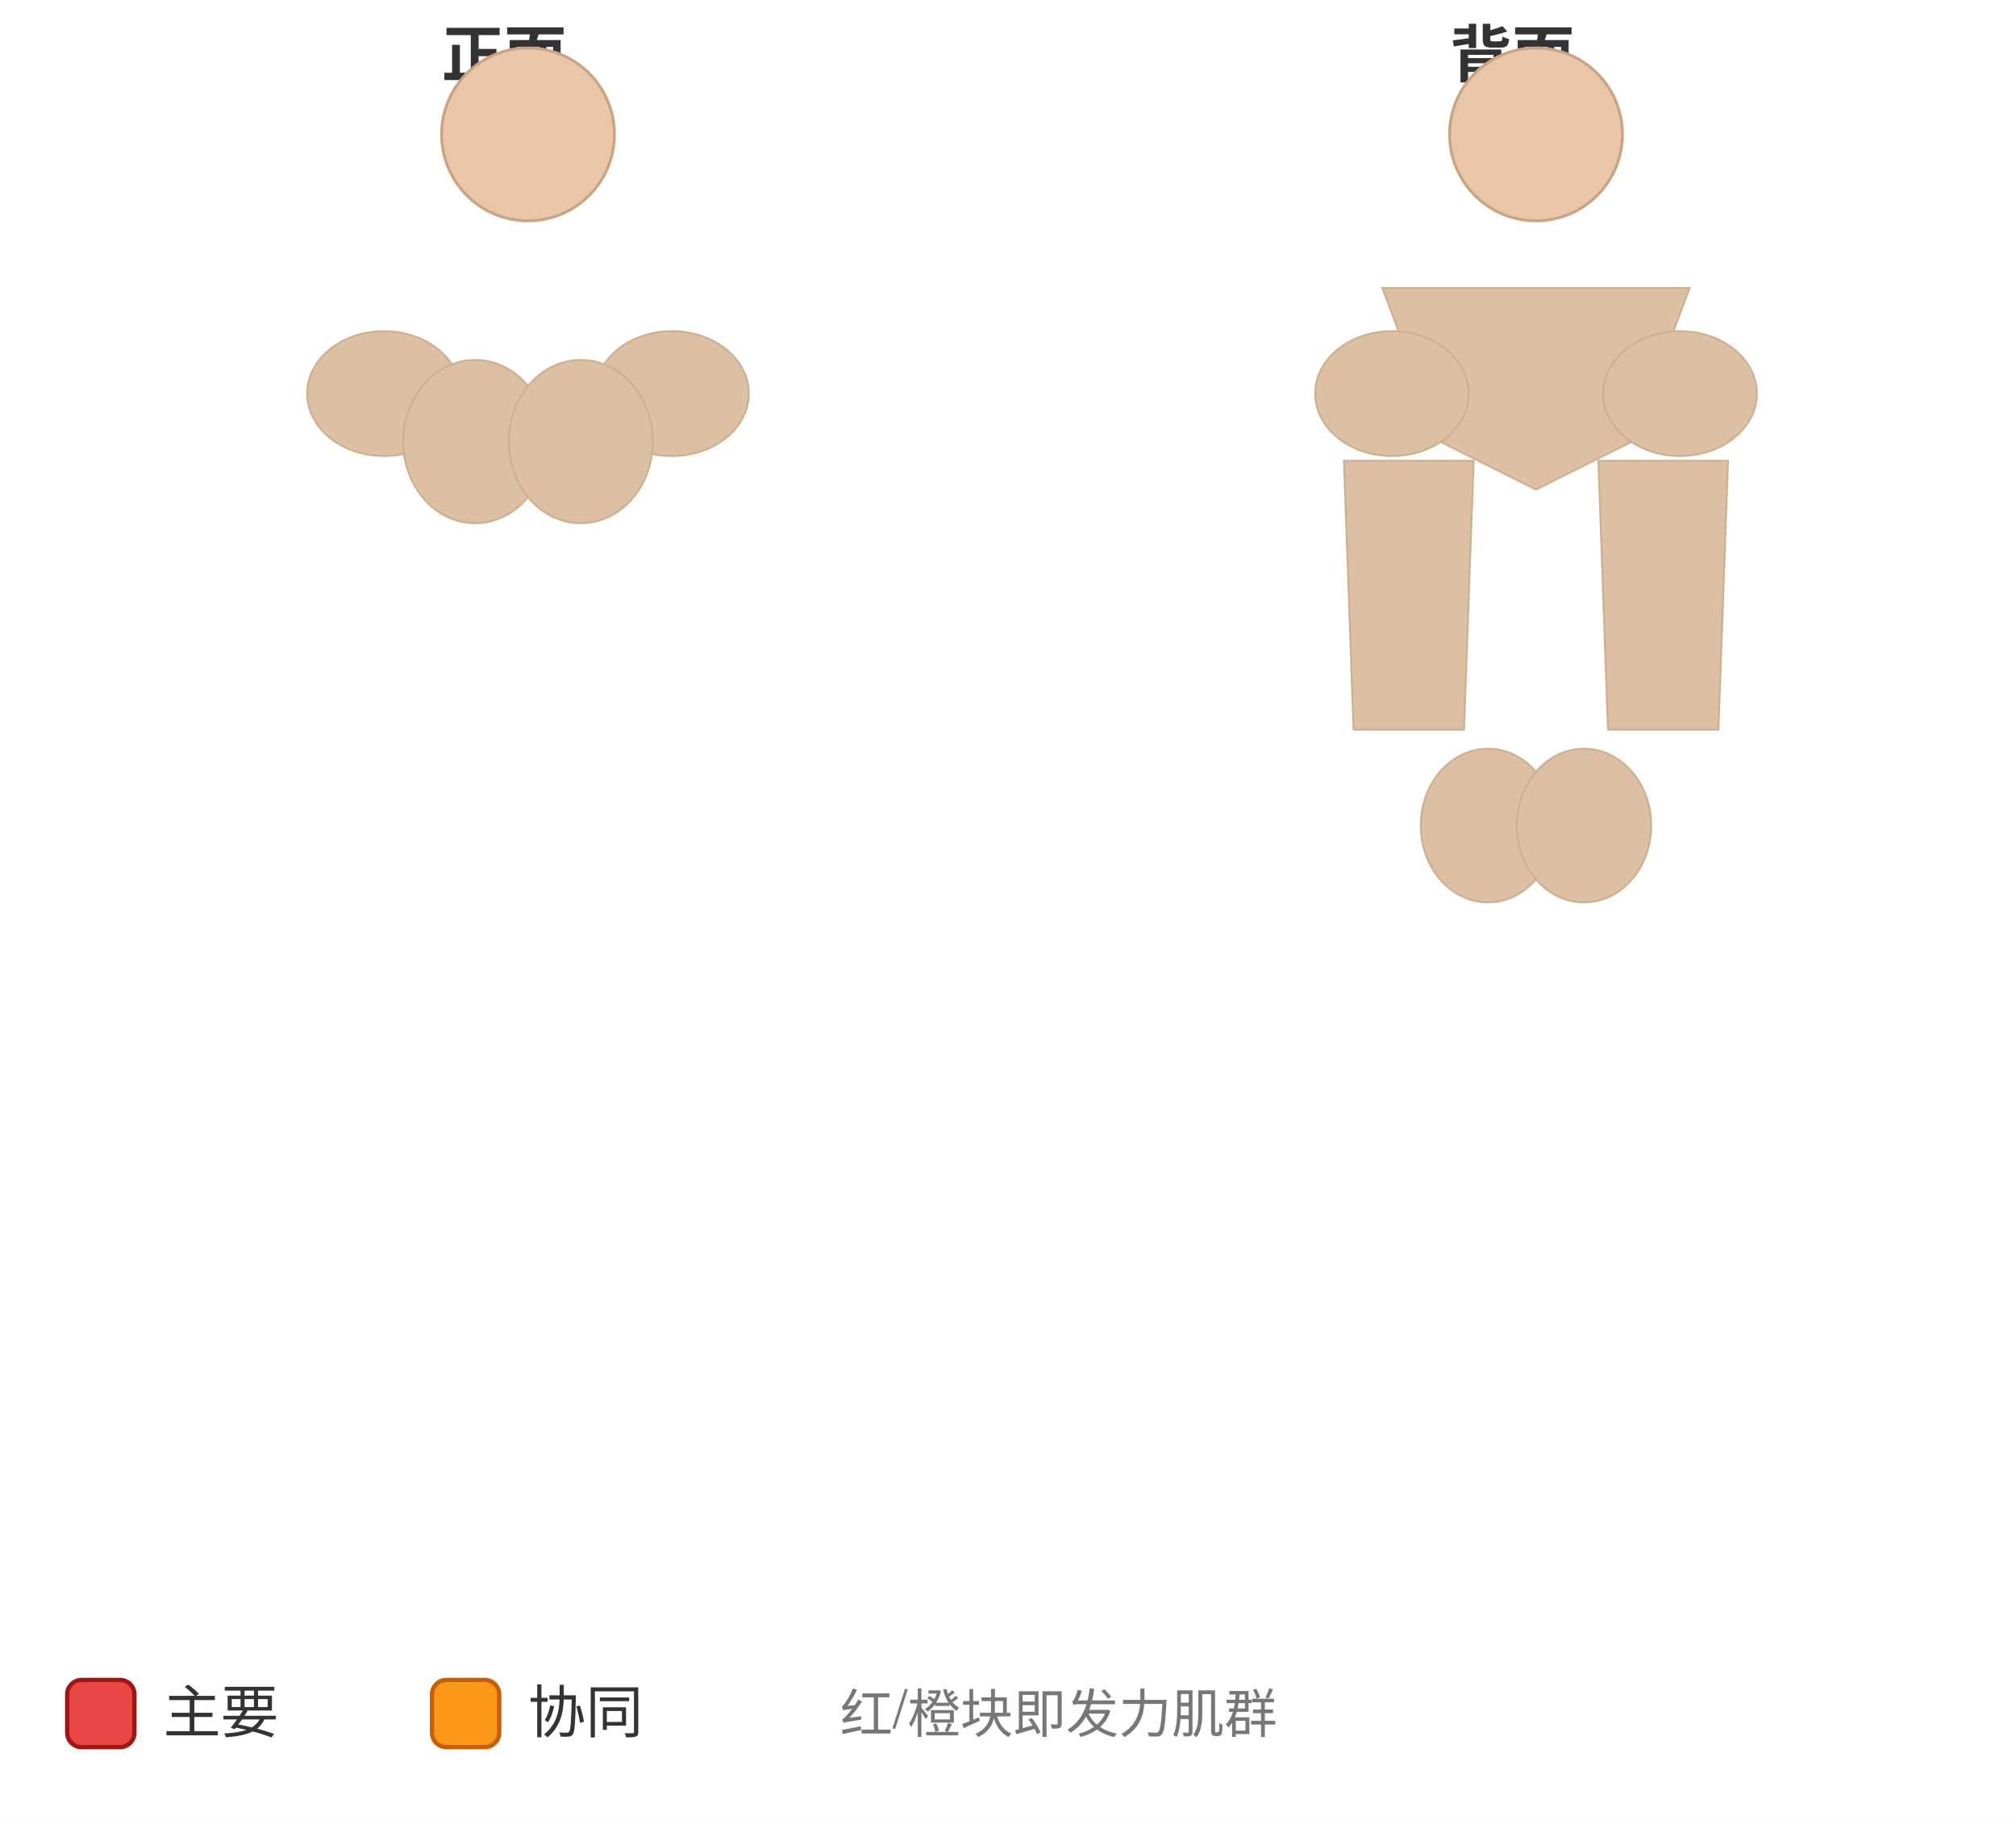
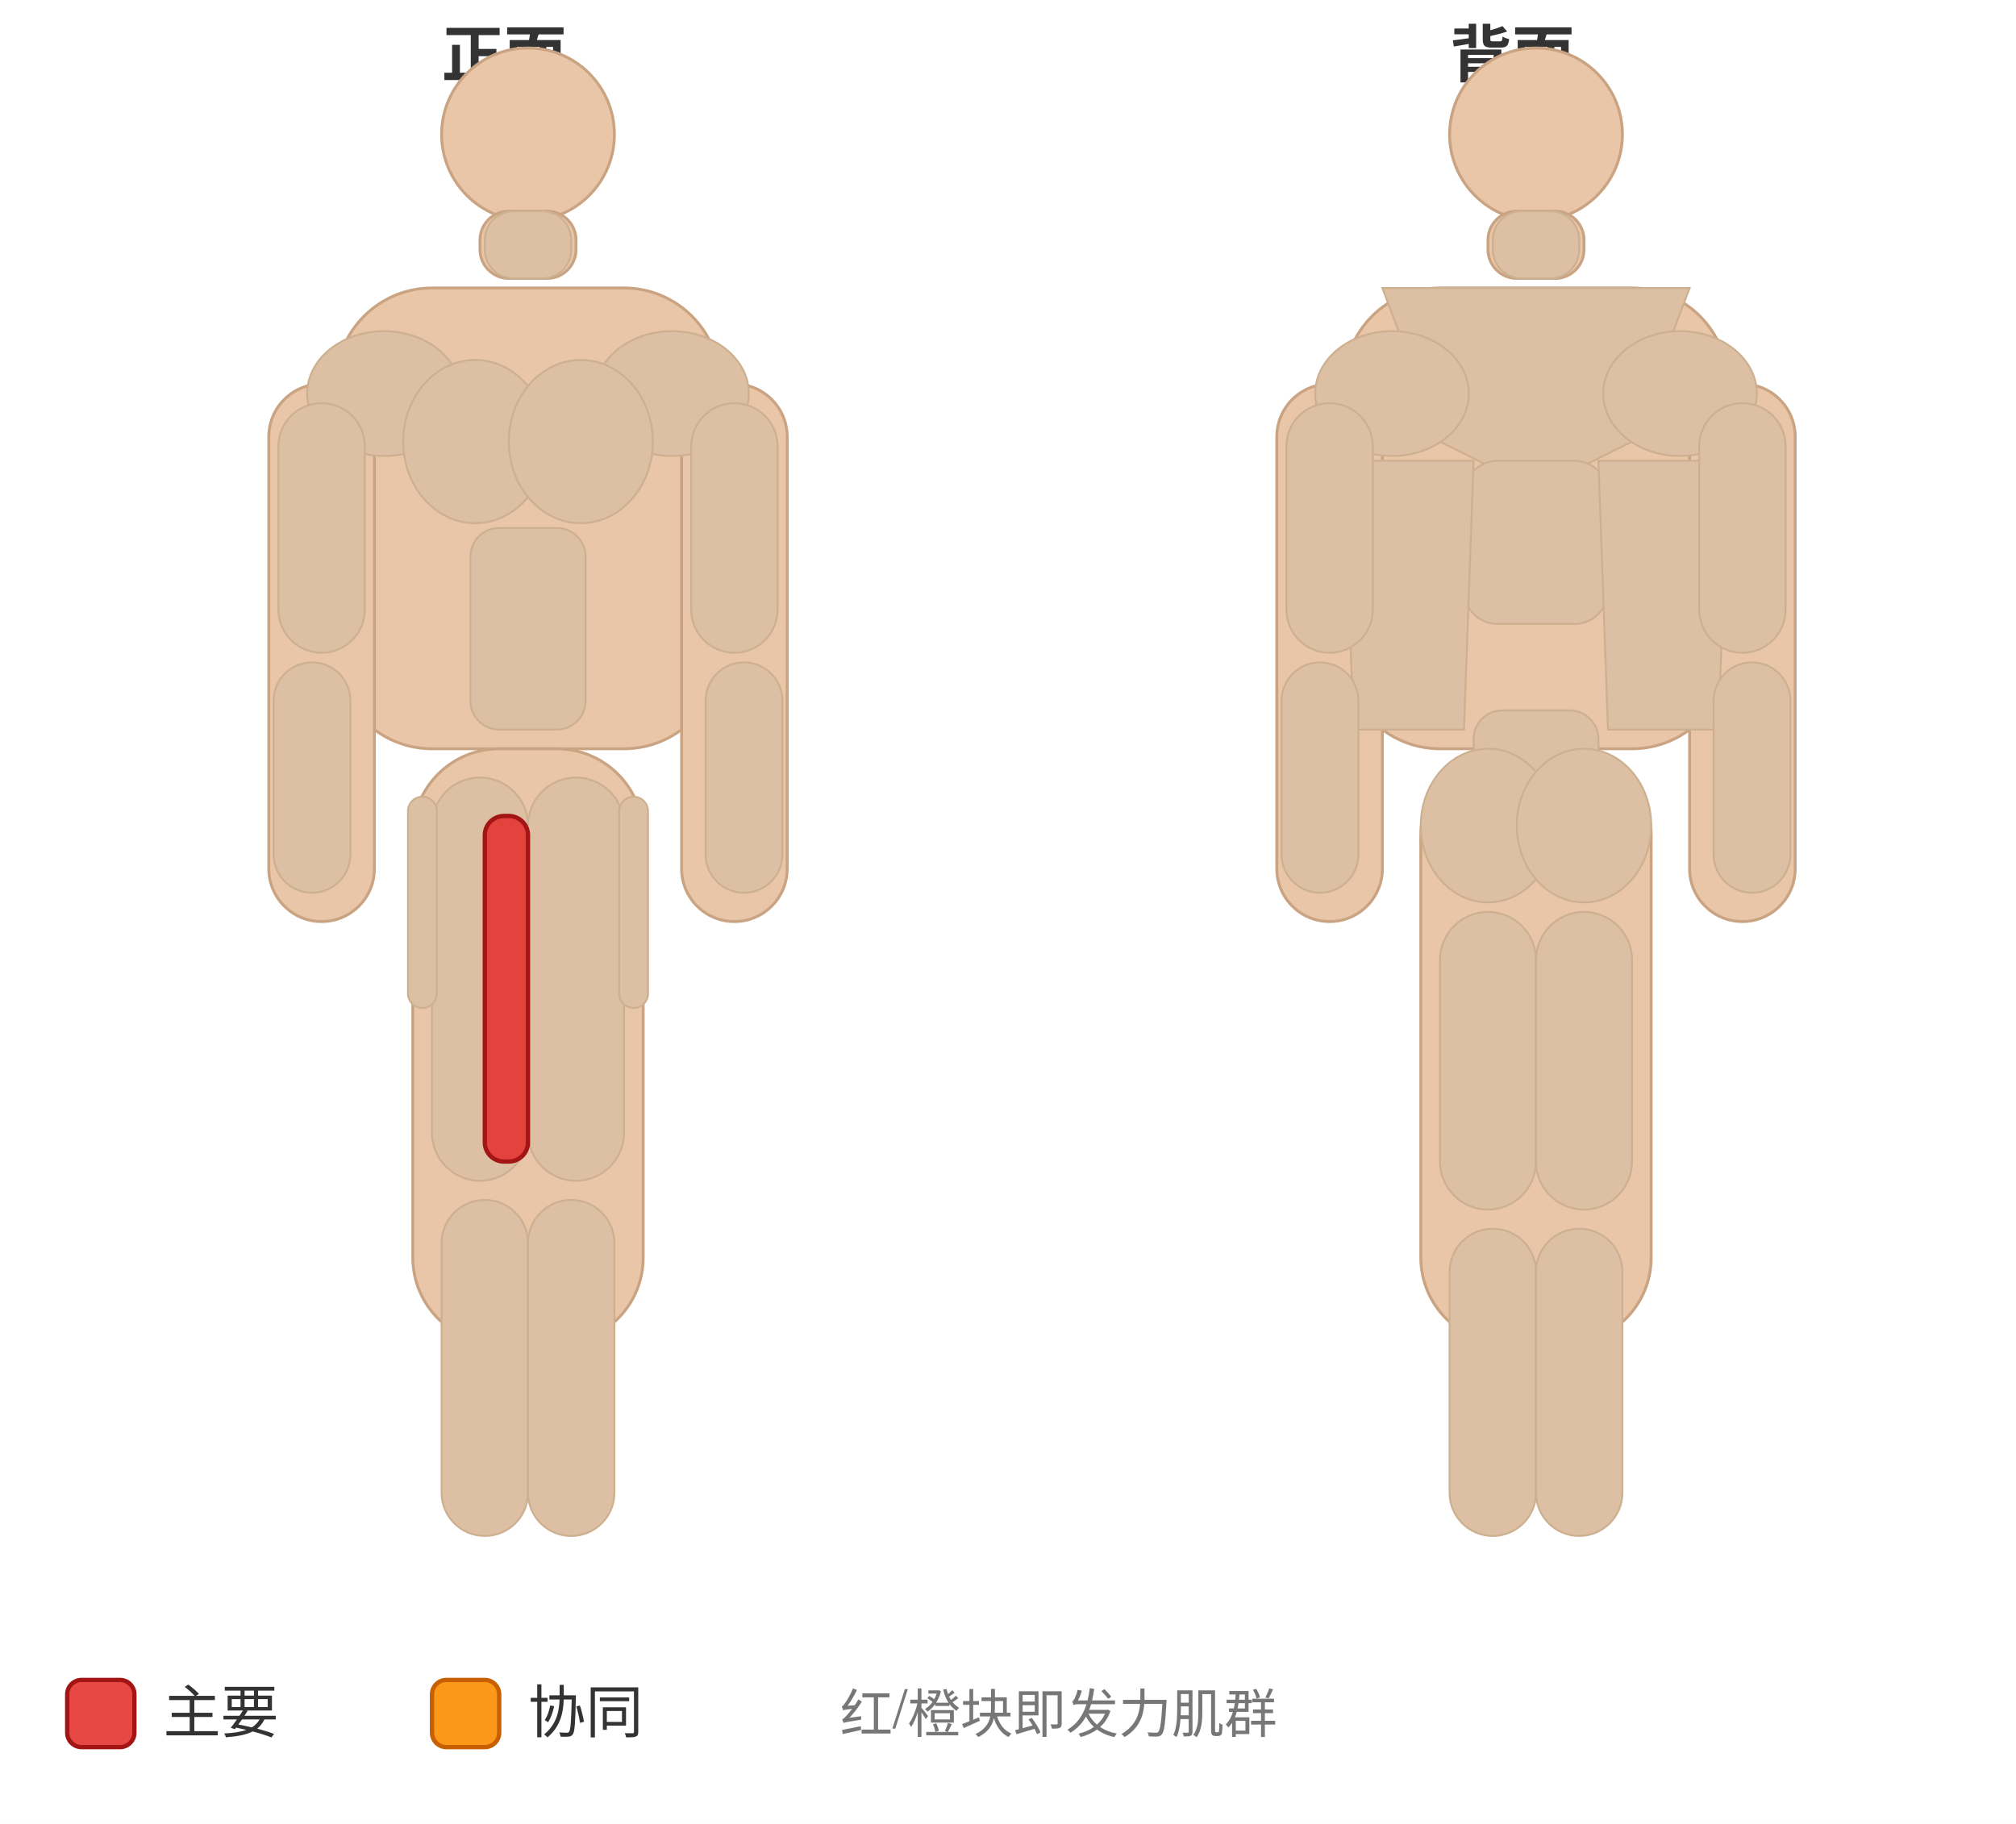
- <svg xmlns="http://www.w3.org/2000/svg" viewBox="0 0 420 380" font-family="-apple-system,Segoe UI,Helvetica,Arial,sans-serif">
+ <svg xmlns="http://www.w3.org/2000/svg" viewBox="0 0 420 380" width="420" height="380" font-family="-apple-system,Segoe UI,Helvetica,Arial,sans-serif">
  <rect width="420" height="380" fill="#ffffff" />
  <text x="105" y="16" font-size="13" font-weight="700" text-anchor="middle" fill="#333">正面</text>
  <text x="315" y="16" font-size="13" font-weight="700" text-anchor="middle" fill="#333">背面</text>
  <g transform="translate(10,0)">
    <circle fill="#e9c6a8" stroke="#caa482" stroke-width="0.6" cx="100" cy="28" r="18" />
-     <rect fill="#e9c6a8" stroke="#caa482" stroke-width="0.6" x="90" y="44" w="20" h="14" rx="6" />
-     <rect fill="#e9c6a8" stroke="#caa482" stroke-width="0.6" x="60" y="60" w="80" h="96" rx="20" />
-     <rect fill="#e9c6a8" stroke="#caa482" stroke-width="0.6" x="46" y="80" w="22" h="112" rx="11" />
-     <rect fill="#e9c6a8" stroke="#caa482" stroke-width="0.6" x="132" y="80" w="22" h="112" rx="11" />
-     <rect fill="#e9c6a8" stroke="#caa482" stroke-width="0.6" x="76" y="156" w="48" h="124" rx="18" />
-     <rect fill="#ddc0a4" stroke="#cdb090" stroke-width="0.4" x="91" y="44" w="18" h="14" rx="6" />
+     <rect fill="#e9c6a8" stroke="#caa482" stroke-width="0.6" x="90" y="44" width="20" height="14" rx="6" />
+     <rect fill="#e9c6a8" stroke="#caa482" stroke-width="0.6" x="60" y="60" width="80" height="96" rx="20" />
+     <rect fill="#e9c6a8" stroke="#caa482" stroke-width="0.6" x="46" y="80" width="22" height="112" rx="11" />
+     <rect fill="#e9c6a8" stroke="#caa482" stroke-width="0.6" x="132" y="80" width="22" height="112" rx="11" />
+     <rect fill="#e9c6a8" stroke="#caa482" stroke-width="0.6" x="76" y="156" width="48" height="124" rx="18" />
+     <rect fill="#ddc0a4" stroke="#cdb090" stroke-width="0.4" x="91" y="44" width="18" height="14" rx="6" />
    <ellipse fill="#ddc0a4" stroke="#cdb090" stroke-width="0.4" cx="70" cy="82" rx="16" ry="13" />
    <ellipse fill="#ddc0a4" stroke="#cdb090" stroke-width="0.4" cx="130" cy="82" rx="16" ry="13" />
    <ellipse fill="#ddc0a4" stroke="#cdb090" stroke-width="0.4" cx="89" cy="92" rx="15" ry="17" />
    <ellipse fill="#ddc0a4" stroke="#cdb090" stroke-width="0.4" cx="111" cy="92" rx="15" ry="17" />
-     <rect fill="#ddc0a4" stroke="#cdb090" stroke-width="0.4" x="48" y="84" w="18" h="52" rx="9" />
-     <rect fill="#ddc0a4" stroke="#cdb090" stroke-width="0.4" x="134" y="84" w="18" h="52" rx="9" />
-     <rect fill="#ddc0a4" stroke="#cdb090" stroke-width="0.4" x="47" y="138" w="16" h="48" rx="8" />
-     <rect fill="#ddc0a4" stroke="#cdb090" stroke-width="0.4" x="137" y="138" w="16" h="48" rx="8" />
-     <rect fill="#ddc0a4" stroke="#cdb090" stroke-width="0.4" x="88" y="110" w="24" h="42" rx="6" />
-     <rect fill="#ddc0a4" stroke="#cdb090" stroke-width="0.4" x="80" y="162" w="20" h="84" rx="10" />
-     <rect fill="#ddc0a4" stroke="#cdb090" stroke-width="0.4" x="100" y="162" w="20" h="84" rx="10" />
-     <rect fill="#e53935" fill-opacity="0.92" stroke="#a31515" stroke-width="0.9" x="91" y="170" w="9" h="72" rx="4" />
-     <rect fill="#ddc0a4" stroke="#cdb090" stroke-width="0.4" x="75" y="166" w="6" h="44" rx="3" />
-     <rect fill="#ddc0a4" stroke="#cdb090" stroke-width="0.4" x="119" y="166" w="6" h="44" rx="3" />
-     <rect fill="#ddc0a4" stroke="#cdb090" stroke-width="0.4" x="82" y="250" w="18" h="70" rx="9" />
-     <rect fill="#ddc0a4" stroke="#cdb090" stroke-width="0.4" x="100" y="250" w="18" h="70" rx="9" />
+     <rect fill="#ddc0a4" stroke="#cdb090" stroke-width="0.4" x="48" y="84" width="18" height="52" rx="9" />
+     <rect fill="#ddc0a4" stroke="#cdb090" stroke-width="0.4" x="134" y="84" width="18" height="52" rx="9" />
+     <rect fill="#ddc0a4" stroke="#cdb090" stroke-width="0.4" x="47" y="138" width="16" height="48" rx="8" />
+     <rect fill="#ddc0a4" stroke="#cdb090" stroke-width="0.4" x="137" y="138" width="16" height="48" rx="8" />
+     <rect fill="#ddc0a4" stroke="#cdb090" stroke-width="0.4" x="88" y="110" width="24" height="42" rx="6" />
+     <rect fill="#ddc0a4" stroke="#cdb090" stroke-width="0.4" x="80" y="162" width="20" height="84" rx="10" />
+     <rect fill="#ddc0a4" stroke="#cdb090" stroke-width="0.4" x="100" y="162" width="20" height="84" rx="10" />
+     <rect fill="#e53935" fill-opacity="0.92" stroke="#a31515" stroke-width="0.9" x="91" y="170" width="9" height="72" rx="4" />
+     <rect fill="#ddc0a4" stroke="#cdb090" stroke-width="0.4" x="75" y="166" width="6" height="44" rx="3" />
+     <rect fill="#ddc0a4" stroke="#cdb090" stroke-width="0.4" x="119" y="166" width="6" height="44" rx="3" />
+     <rect fill="#ddc0a4" stroke="#cdb090" stroke-width="0.4" x="82" y="250" width="18" height="70" rx="9" />
+     <rect fill="#ddc0a4" stroke="#cdb090" stroke-width="0.4" x="100" y="250" width="18" height="70" rx="9" />
  </g>
  <g transform="translate(220,0)">
    <circle fill="#e9c6a8" stroke="#caa482" stroke-width="0.6" cx="100" cy="28" r="18" />
-     <rect fill="#e9c6a8" stroke="#caa482" stroke-width="0.6" x="90" y="44" w="20" h="14" rx="6" />
-     <rect fill="#e9c6a8" stroke="#caa482" stroke-width="0.6" x="60" y="60" w="80" h="96" rx="20" />
-     <rect fill="#e9c6a8" stroke="#caa482" stroke-width="0.6" x="46" y="80" w="22" h="112" rx="11" />
-     <rect fill="#e9c6a8" stroke="#caa482" stroke-width="0.6" x="132" y="80" w="22" h="112" rx="11" />
-     <rect fill="#e9c6a8" stroke="#caa482" stroke-width="0.6" x="76" y="156" w="48" h="124" rx="18" />
-     <rect fill="#ddc0a4" stroke="#cdb090" stroke-width="0.4" x="91" y="44" w="18" h="14" rx="6" />
+     <rect fill="#e9c6a8" stroke="#caa482" stroke-width="0.6" x="90" y="44" width="20" height="14" rx="6" />
+     <rect fill="#e9c6a8" stroke="#caa482" stroke-width="0.6" x="60" y="60" width="80" height="96" rx="20" />
+     <rect fill="#e9c6a8" stroke="#caa482" stroke-width="0.6" x="46" y="80" width="22" height="112" rx="11" />
+     <rect fill="#e9c6a8" stroke="#caa482" stroke-width="0.6" x="132" y="80" width="22" height="112" rx="11" />
+     <rect fill="#e9c6a8" stroke="#caa482" stroke-width="0.6" x="76" y="156" width="48" height="124" rx="18" />
+     <rect fill="#ddc0a4" stroke="#cdb090" stroke-width="0.4" x="91" y="44" width="18" height="14" rx="6" />
    <polygon fill="#ddc0a4" stroke="#cdb090" stroke-width="0.4" points="68,60 132,60 120,92 100,102 80,92" />
    <ellipse fill="#ddc0a4" stroke="#cdb090" stroke-width="0.4" cx="70" cy="82" rx="16" ry="13" />
    <ellipse fill="#ddc0a4" stroke="#cdb090" stroke-width="0.4" cx="130" cy="82" rx="16" ry="13" />
-     <rect fill="#ddc0a4" stroke="#cdb090" stroke-width="0.4" x="85" y="96" w="30" h="34" rx="7" />
+     <rect fill="#ddc0a4" stroke="#cdb090" stroke-width="0.4" x="85" y="96" width="30" height="34" rx="7" />
    <polygon fill="#ddc0a4" stroke="#cdb090" stroke-width="0.4" points="60,96 87,96 85,152 62,152" />
    <polygon fill="#ddc0a4" stroke="#cdb090" stroke-width="0.4" points="113,96 140,96 138,152 115,152" />
-     <rect fill="#ddc0a4" stroke="#cdb090" stroke-width="0.4" x="87" y="148" w="26" h="18" rx="6" />
-     <rect fill="#ddc0a4" stroke="#cdb090" stroke-width="0.4" x="48" y="84" w="18" h="52" rx="9" />
-     <rect fill="#ddc0a4" stroke="#cdb090" stroke-width="0.4" x="134" y="84" w="18" h="52" rx="9" />
-     <rect fill="#ddc0a4" stroke="#cdb090" stroke-width="0.4" x="47" y="138" w="16" h="48" rx="8" />
-     <rect fill="#ddc0a4" stroke="#cdb090" stroke-width="0.4" x="137" y="138" w="16" h="48" rx="8" />
+     <rect fill="#ddc0a4" stroke="#cdb090" stroke-width="0.4" x="87" y="148" width="26" height="18" rx="6" />
+     <rect fill="#ddc0a4" stroke="#cdb090" stroke-width="0.4" x="48" y="84" width="18" height="52" rx="9" />
+     <rect fill="#ddc0a4" stroke="#cdb090" stroke-width="0.4" x="134" y="84" width="18" height="52" rx="9" />
+     <rect fill="#ddc0a4" stroke="#cdb090" stroke-width="0.4" x="47" y="138" width="16" height="48" rx="8" />
+     <rect fill="#ddc0a4" stroke="#cdb090" stroke-width="0.4" x="137" y="138" width="16" height="48" rx="8" />
    <ellipse fill="#ddc0a4" stroke="#cdb090" stroke-width="0.4" cx="90" cy="172" rx="14" ry="16" />
    <ellipse fill="#ddc0a4" stroke="#cdb090" stroke-width="0.4" cx="110" cy="172" rx="14" ry="16" />
-     <rect fill="#ddc0a4" stroke="#cdb090" stroke-width="0.4" x="80" y="190" w="20" h="62" rx="10" />
-     <rect fill="#ddc0a4" stroke="#cdb090" stroke-width="0.4" x="100" y="190" w="20" h="62" rx="10" />
-     <rect fill="#ddc0a4" stroke="#cdb090" stroke-width="0.4" x="82" y="256" w="18" h="64" rx="9" />
-     <rect fill="#ddc0a4" stroke="#cdb090" stroke-width="0.4" x="100" y="256" w="18" h="64" rx="9" />
+     <rect fill="#ddc0a4" stroke="#cdb090" stroke-width="0.4" x="80" y="190" width="20" height="62" rx="10" />
+     <rect fill="#ddc0a4" stroke="#cdb090" stroke-width="0.4" x="100" y="190" width="20" height="62" rx="10" />
+     <rect fill="#ddc0a4" stroke="#cdb090" stroke-width="0.4" x="82" y="256" width="18" height="64" rx="9" />
+     <rect fill="#ddc0a4" stroke="#cdb090" stroke-width="0.4" x="100" y="256" width="18" height="64" rx="9" />
  </g>
  <rect x="14" y="350" width="14" height="14" rx="3" fill="#e53935" fill-opacity="0.92" stroke="#a31515" stroke-width="0.9" />
  <text x="34" y="361" font-size="12" fill="#333">主要</text>
  <rect x="90" y="350" width="14" height="14" rx="3" fill="#fb8c00" fill-opacity="0.9" stroke="#c85f00" stroke-width="0.9" />
  <text x="110" y="361" font-size="12" fill="#333">协同</text>
  <text x="175" y="361" font-size="11" fill="#777">红/橙块即发力肌群</text>
</svg>
